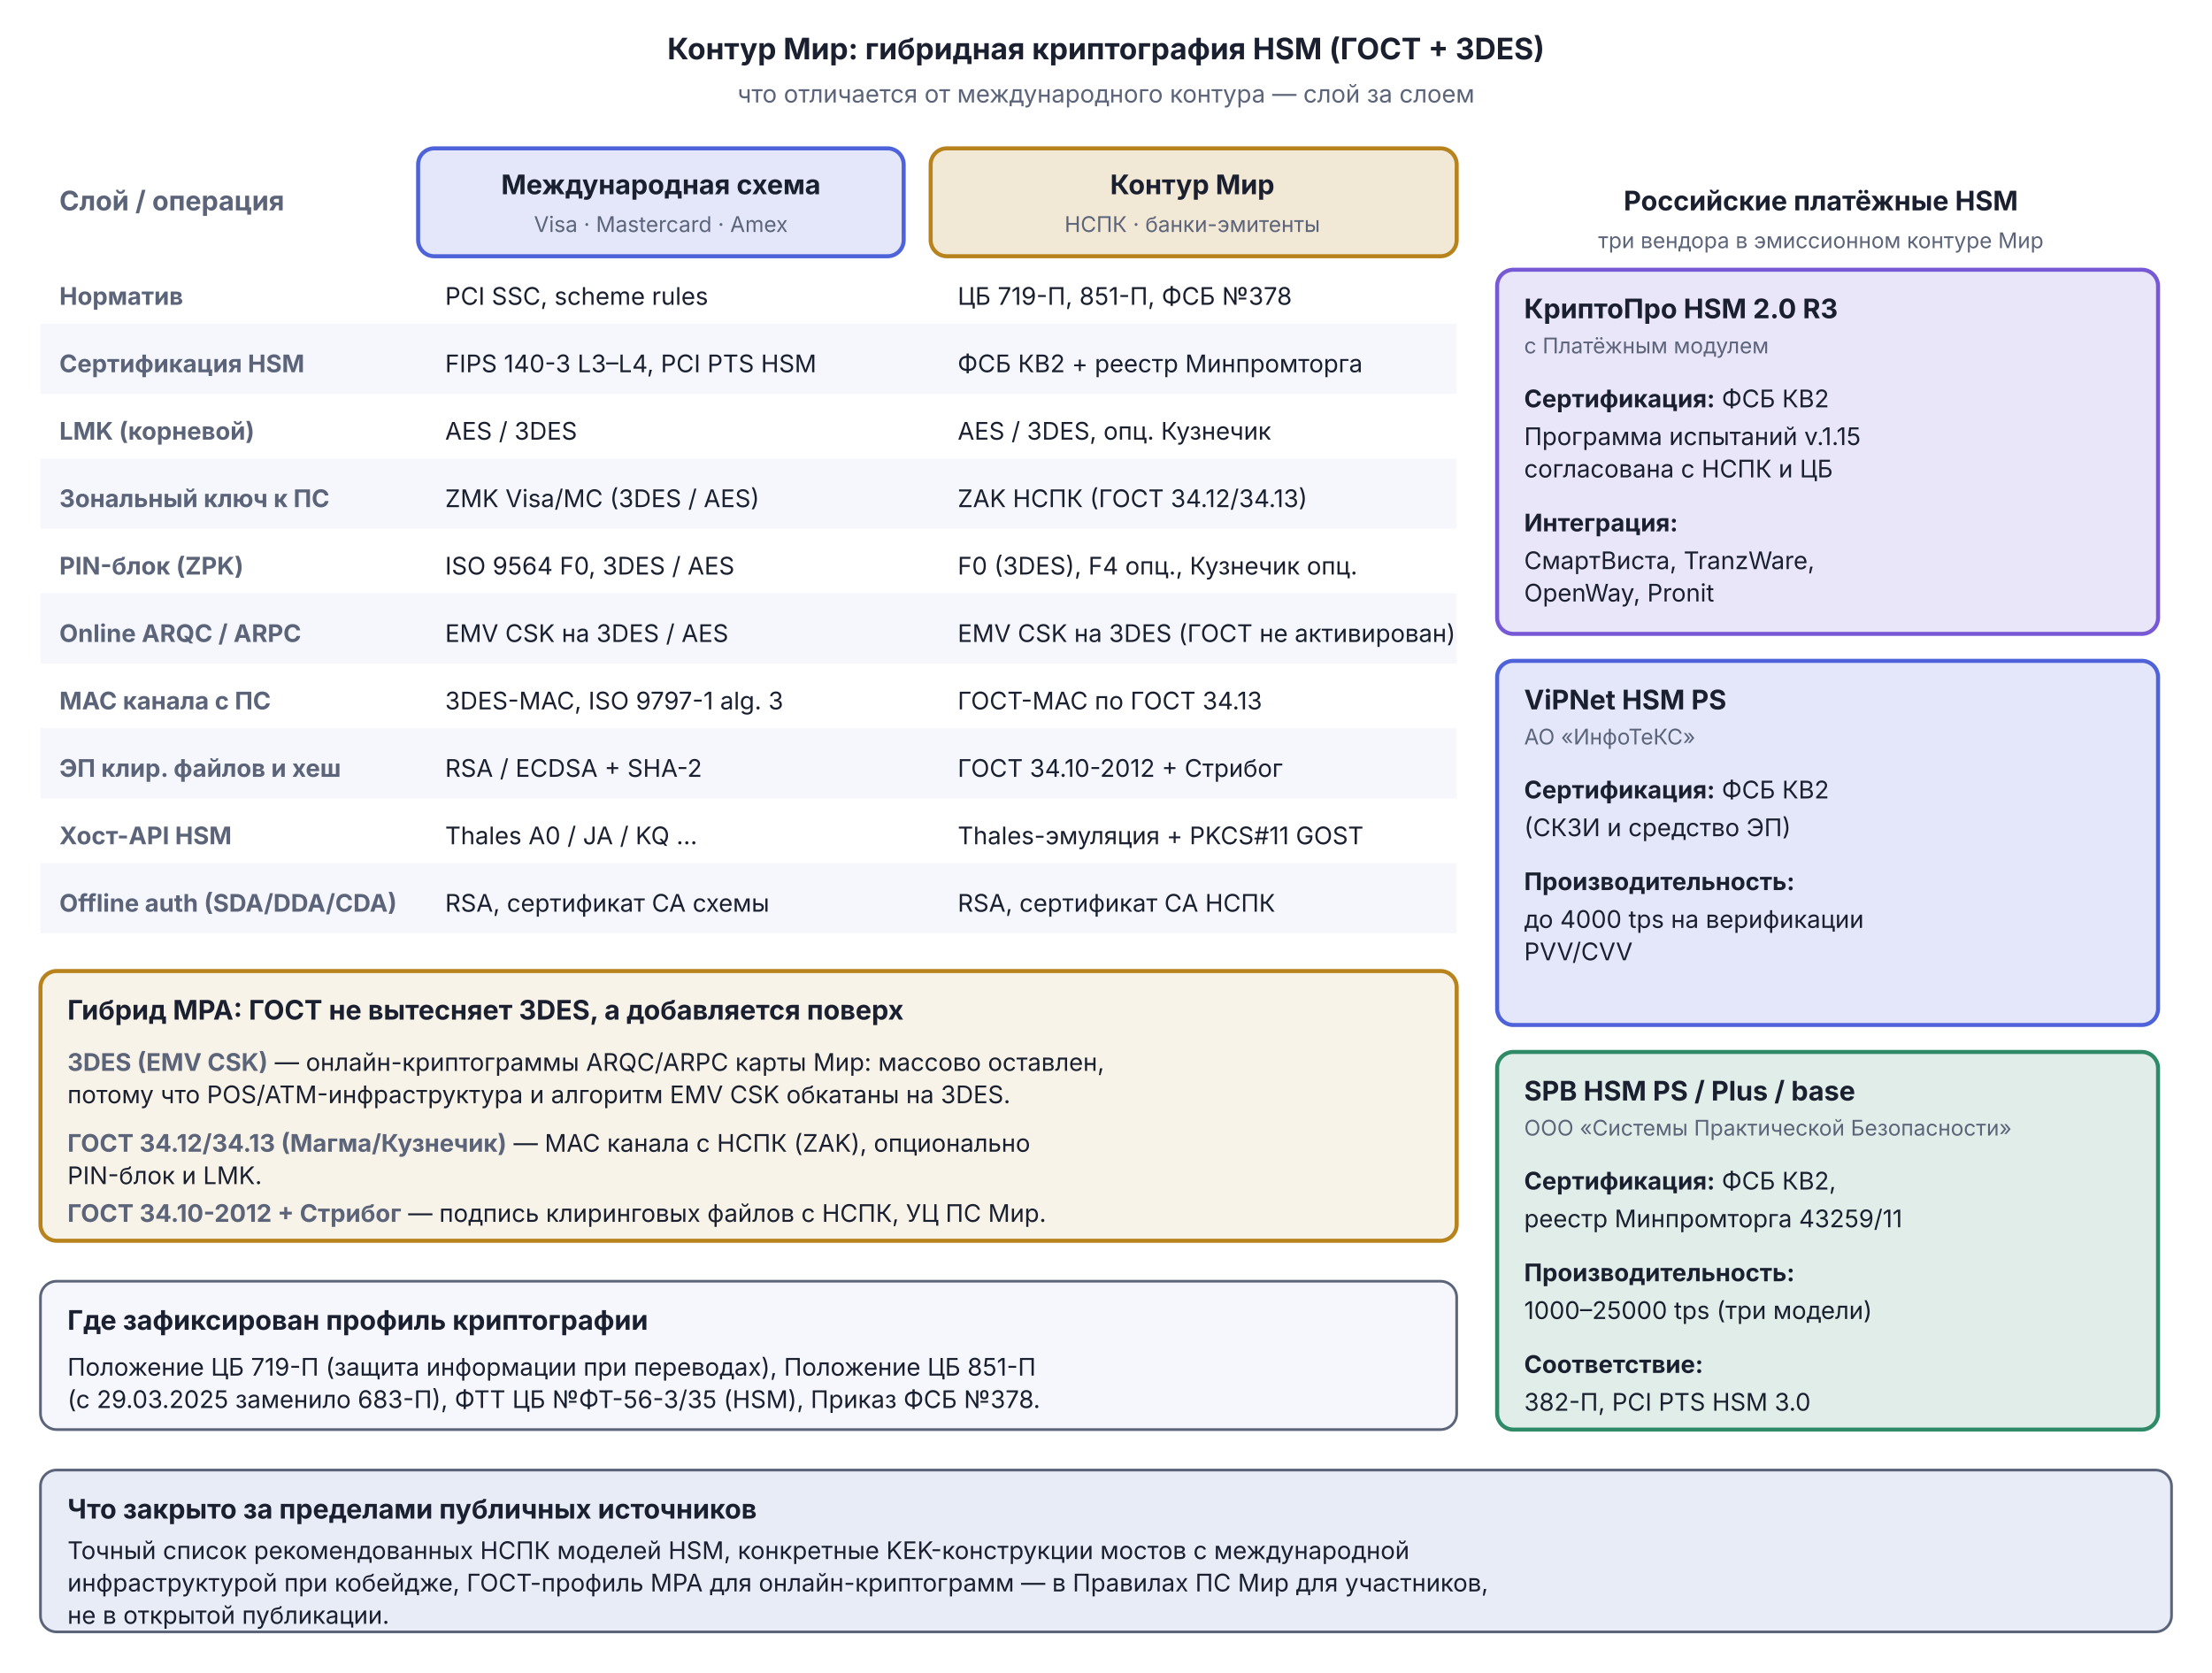
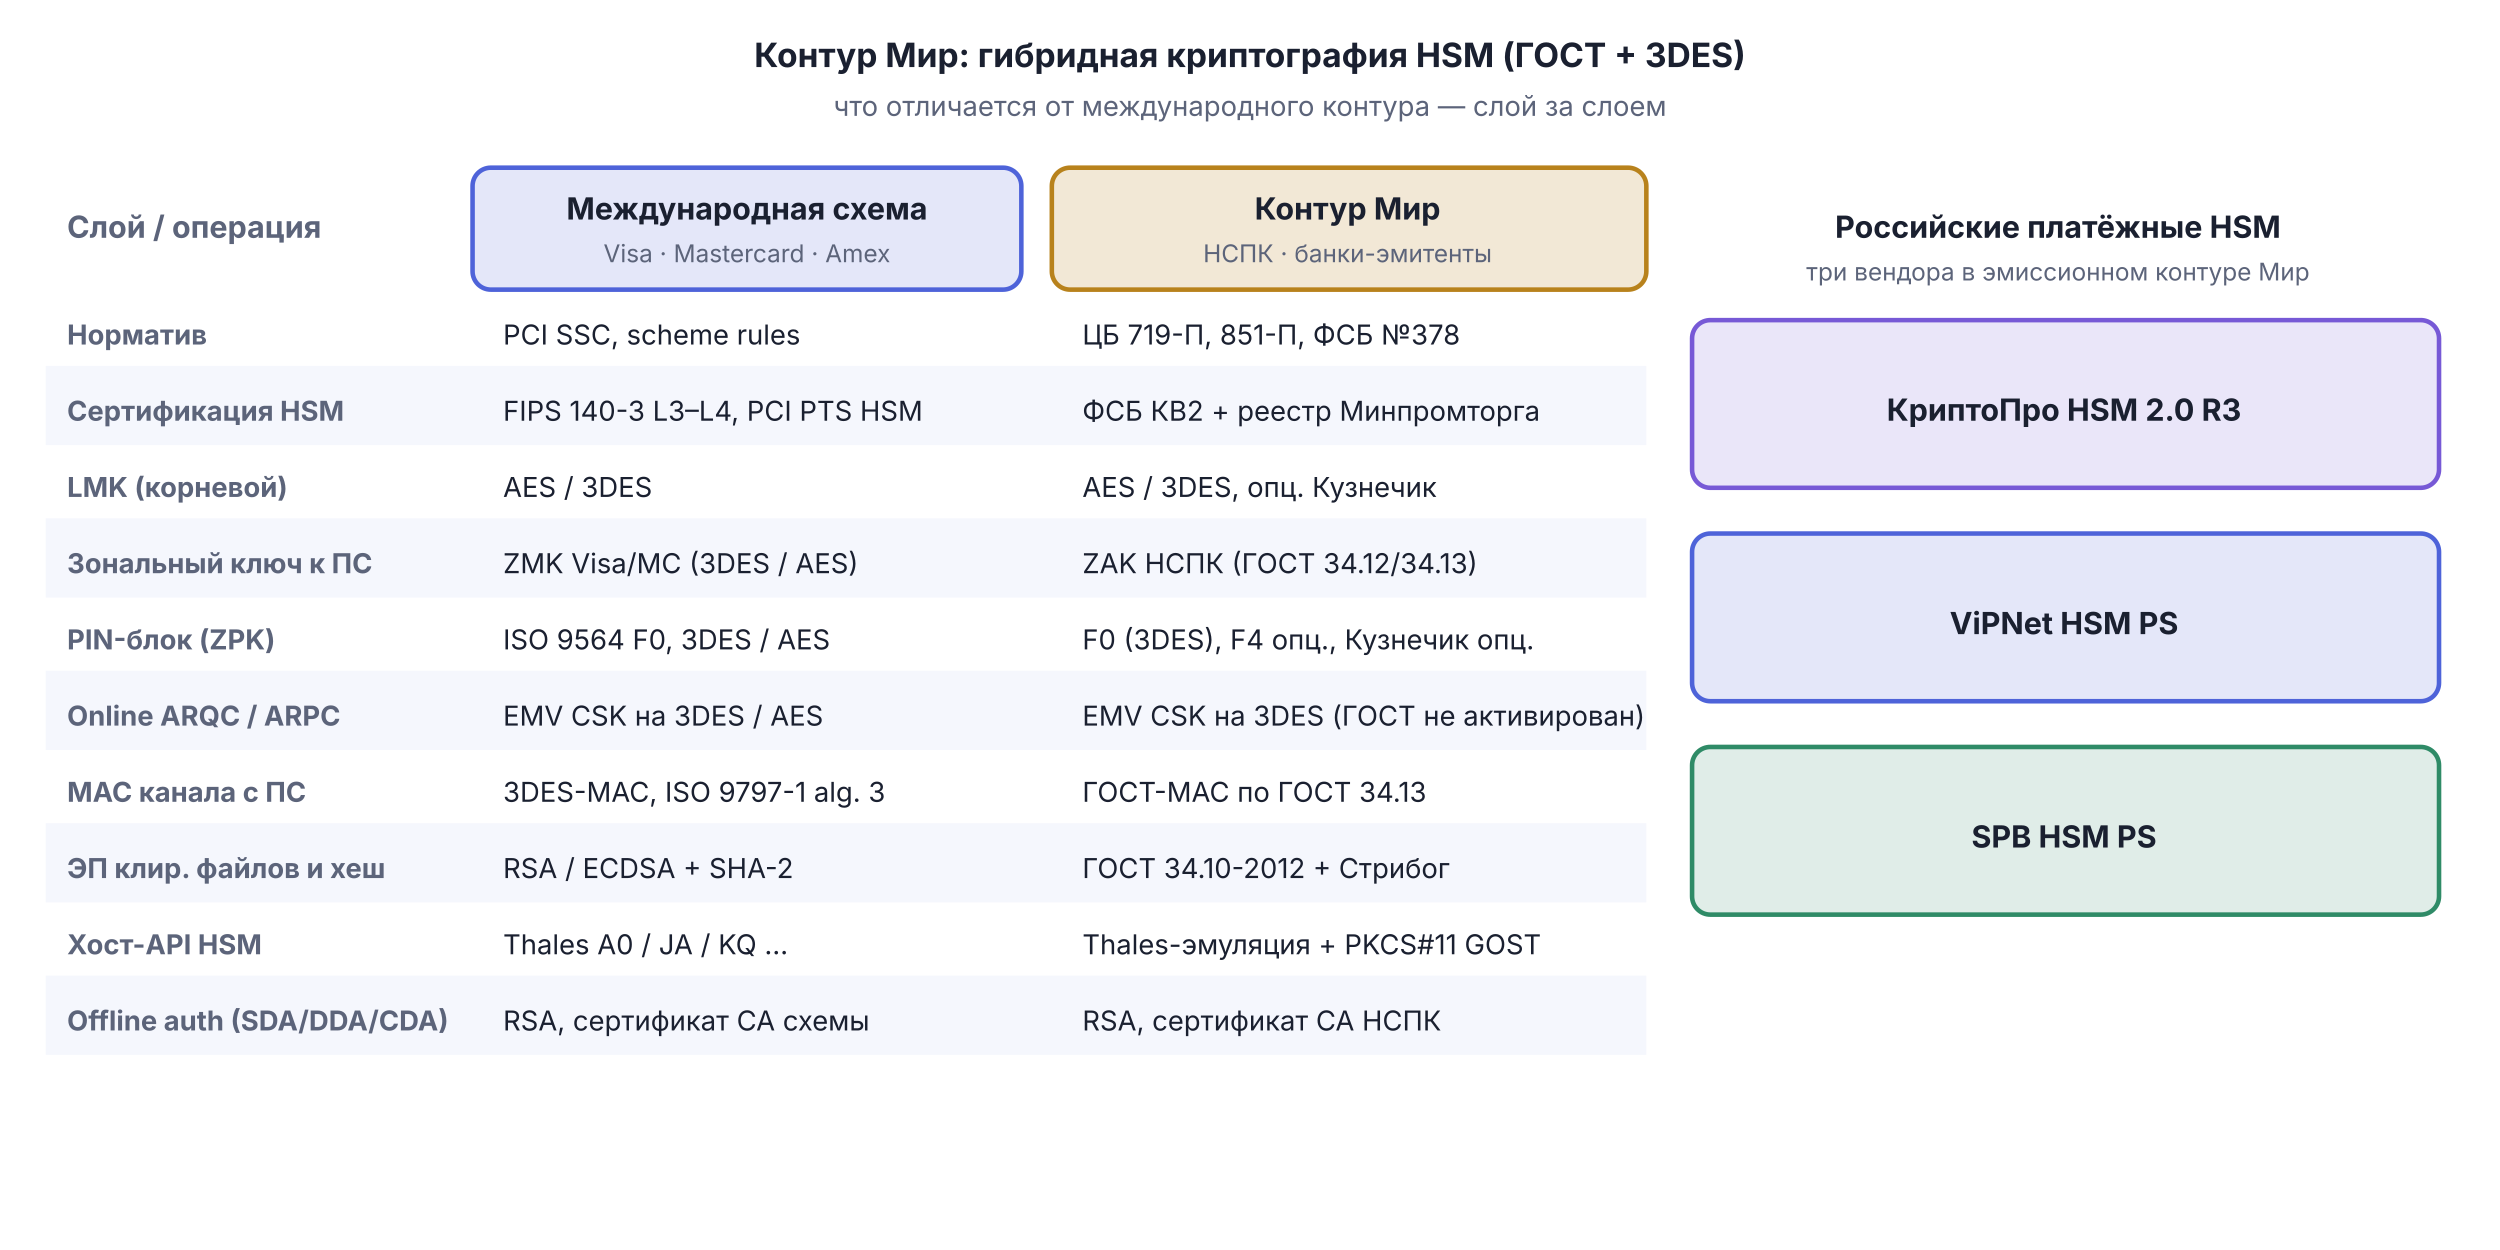
- <svg xmlns="http://www.w3.org/2000/svg" viewBox="0 0 820 620" width="820" height="620">
+ <svg xmlns="http://www.w3.org/2000/svg" viewBox="0 0 820 410" width="820" height="410">
  <text x="410" y="22" text-anchor="middle" font-family="Inter, -apple-system, BlinkMacSystemFont, 'Helvetica Neue', Arial, sans-serif" font-size="11" font-weight="bold" fill="#1A2030">Контур Мир: гибридная криптография HSM (ГОСТ + 3DES)</text>
  <text x="410" y="38" text-anchor="middle" font-family="Inter, -apple-system, BlinkMacSystemFont, 'Helvetica Neue', Arial, sans-serif" font-size="9" fill="#5C647A">что отличается от международного контура — слой за слоем</text>
  <text x="22" y="78" text-anchor="start" font-family="Inter, sans-serif" font-size="10" font-weight="bold" fill="#5C647A">Слой / операция</text>
  <rect x="155" y="55" width="180" height="40" rx="6" fill="#4E63D9" fill-opacity="0.15" stroke="#4E63D9" stroke-width="1.5" />
  <text x="245" y="72" text-anchor="middle" font-family="Inter, sans-serif" font-size="10" font-weight="bold" fill="#1A2030">Международная схема</text>
  <text x="245" y="86" text-anchor="middle" font-family="Inter, sans-serif" font-size="8" fill="#5C647A">Visa · Mastercard · Amex</text>
  <rect x="345" y="55" width="195" height="40" rx="6" fill="#B8821C" fill-opacity="0.18" stroke="#B8821C" stroke-width="1.5" />
  <text x="442" y="72" text-anchor="middle" font-family="Inter, sans-serif" font-size="10" font-weight="bold" fill="#1A2030">Контур Мир</text>
  <text x="442" y="86" text-anchor="middle" font-family="Inter, sans-serif" font-size="8" fill="#5C647A">НСПК · банки-эмитенты</text>
  <text x="22" y="113" text-anchor="start" font-family="Inter, sans-serif" font-size="9" font-weight="bold" fill="#5C647A">Норматив</text>
  <text x="165" y="113" text-anchor="start" font-family="Inter, sans-serif" font-size="9" fill="#1A2030">PCI SSC, scheme rules</text>
  <text x="355" y="113" text-anchor="start" font-family="Inter, sans-serif" font-size="9" fill="#1A2030">ЦБ 719-П, 851-П, ФСБ №378</text>
  <rect x="15" y="120" width="525" height="26" fill="#F5F7FD" />
  <text x="22" y="138" text-anchor="start" font-family="Inter, sans-serif" font-size="9" font-weight="bold" fill="#5C647A">Сертификация HSM</text>
  <text x="165" y="138" text-anchor="start" font-family="Inter, sans-serif" font-size="9" fill="#1A2030">FIPS 140-3 L3–L4, PCI PTS HSM</text>
  <text x="355" y="138" text-anchor="start" font-family="Inter, sans-serif" font-size="9" fill="#1A2030">ФСБ КВ2 + реестр Минпромторга</text>
  <text x="22" y="163" text-anchor="start" font-family="Inter, sans-serif" font-size="9" font-weight="bold" fill="#5C647A">LMK (корневой)</text>
  <text x="165" y="163" text-anchor="start" font-family="Inter, sans-serif" font-size="9" fill="#1A2030">AES / 3DES</text>
  <text x="355" y="163" text-anchor="start" font-family="Inter, sans-serif" font-size="9" fill="#1A2030">AES / 3DES, опц. Кузнечик</text>
  <rect x="15" y="170" width="525" height="26" fill="#F5F7FD" />
  <text x="22" y="188" text-anchor="start" font-family="Inter, sans-serif" font-size="9" font-weight="bold" fill="#5C647A">Зональный ключ к ПС</text>
  <text x="165" y="188" text-anchor="start" font-family="Inter, sans-serif" font-size="9" fill="#1A2030">ZMK Visa/MC (3DES / AES)</text>
  <text x="355" y="188" text-anchor="start" font-family="Inter, sans-serif" font-size="9" fill="#1A2030">ZAK НСПК (ГОСТ 34.12/34.13)</text>
  <text x="22" y="213" text-anchor="start" font-family="Inter, sans-serif" font-size="9" font-weight="bold" fill="#5C647A">PIN-блок (ZPK)</text>
  <text x="165" y="213" text-anchor="start" font-family="Inter, sans-serif" font-size="9" fill="#1A2030">ISO 9564 F0, 3DES / AES</text>
  <text x="355" y="213" text-anchor="start" font-family="Inter, sans-serif" font-size="9" fill="#1A2030">F0 (3DES), F4 опц., Кузнечик опц.</text>
  <rect x="15" y="220" width="525" height="26" fill="#F5F7FD" />
  <text x="22" y="238" text-anchor="start" font-family="Inter, sans-serif" font-size="9" font-weight="bold" fill="#5C647A">Online ARQC / ARPC</text>
  <text x="165" y="238" text-anchor="start" font-family="Inter, sans-serif" font-size="9" fill="#1A2030">EMV CSK на 3DES / AES</text>
  <text x="355" y="238" text-anchor="start" font-family="Inter, sans-serif" font-size="9" fill="#1A2030">EMV CSK на 3DES (ГОСТ не активирован)</text>
  <text x="22" y="263" text-anchor="start" font-family="Inter, sans-serif" font-size="9" font-weight="bold" fill="#5C647A">MAC канала с ПС</text>
  <text x="165" y="263" text-anchor="start" font-family="Inter, sans-serif" font-size="9" fill="#1A2030">3DES-MAC, ISO 9797-1 alg. 3</text>
  <text x="355" y="263" text-anchor="start" font-family="Inter, sans-serif" font-size="9" fill="#1A2030">ГОСТ-MAC по ГОСТ 34.13</text>
  <rect x="15" y="270" width="525" height="26" fill="#F5F7FD" />
  <text x="22" y="288" text-anchor="start" font-family="Inter, sans-serif" font-size="9" font-weight="bold" fill="#5C647A">ЭП клир. файлов и хеш</text>
  <text x="165" y="288" text-anchor="start" font-family="Inter, sans-serif" font-size="9" fill="#1A2030">RSA / ECDSA + SHA-2</text>
  <text x="355" y="288" text-anchor="start" font-family="Inter, sans-serif" font-size="9" fill="#1A2030">ГОСТ 34.10-2012 + Стрибог</text>
  <text x="22" y="313" text-anchor="start" font-family="Inter, sans-serif" font-size="9" font-weight="bold" fill="#5C647A">Хост-API HSM</text>
  <text x="165" y="313" text-anchor="start" font-family="Inter, sans-serif" font-size="9" fill="#1A2030">Thales A0 / JA / KQ ...</text>
  <text x="355" y="313" text-anchor="start" font-family="Inter, sans-serif" font-size="9" fill="#1A2030">Thales-эмуляция + PKCS#11 GOST</text>
  <rect x="15" y="320" width="525" height="26" fill="#F5F7FD" />
  <text x="22" y="338" text-anchor="start" font-family="Inter, sans-serif" font-size="9" font-weight="bold" fill="#5C647A">Offline auth (SDA/DDA/CDA)</text>
  <text x="165" y="338" text-anchor="start" font-family="Inter, sans-serif" font-size="9" fill="#1A2030">RSA, сертификат CA схемы</text>
  <text x="355" y="338" text-anchor="start" font-family="Inter, sans-serif" font-size="9" fill="#1A2030">RSA, сертификат CA НСПК</text>
-   <rect x="15" y="360" width="525" height="100" rx="6" fill="#B8821C" fill-opacity="0.10" stroke="#B8821C" stroke-width="1.5" />
-   <text x="25" y="378" text-anchor="start" font-family="Inter, sans-serif" font-size="10" font-weight="bold" fill="#1A2030">Гибрид MPA: ГОСТ не вытесняет 3DES, а добавляется поверх</text>
-   <text x="25" y="397" text-anchor="start" font-family="Inter, sans-serif" font-size="9" fill="#1A2030">
-     <tspan font-weight="bold" fill="#5C647A">3DES (EMV CSK)</tspan> — онлайн-криптограммы ARQC/ARPC карты Мир: массово оставлен,</text>
-   <text x="25" y="409" text-anchor="start" font-family="Inter, sans-serif" font-size="9" fill="#1A2030">потому что POS/ATM-инфраструктура и алгоритм EMV CSK обкатаны на 3DES.</text>
-   <text x="25" y="427" text-anchor="start" font-family="Inter, sans-serif" font-size="9" fill="#1A2030">
-     <tspan font-weight="bold" fill="#5C647A">ГОСТ 34.12/34.13 (Магма/Кузнечик)</tspan> — MAC канала с НСПК (ZAK), опционально</text>
-   <text x="25" y="439" text-anchor="start" font-family="Inter, sans-serif" font-size="9" fill="#1A2030">PIN-блок и LMK.</text>
-   <text x="25" y="453" text-anchor="start" font-family="Inter, sans-serif" font-size="9" fill="#1A2030">
-     <tspan font-weight="bold" fill="#5C647A">ГОСТ 34.10-2012 + Стрибог</tspan> — подпись клиринговых файлов с НСПК, УЦ ПС Мир.</text>
-   <rect x="15" y="475" width="525" height="55" rx="6" fill="#F5F7FD" stroke="#5C647A" stroke-width="1" />
-   <text x="25" y="493" text-anchor="start" font-family="Inter, sans-serif" font-size="10" font-weight="bold" fill="#1A2030">Где зафиксирован профиль криптографии</text>
-   <text x="25" y="510" text-anchor="start" font-family="Inter, sans-serif" font-size="9" fill="#1A2030">Положение ЦБ 719-П (защита информации при переводах), Положение ЦБ 851-П</text>
-   <text x="25" y="522" text-anchor="start" font-family="Inter, sans-serif" font-size="9" fill="#1A2030">(с 29.03.2025 заменило 683-П), ФТТ ЦБ №ФТ-56-3/35 (HSM), Приказ ФСБ №378.</text>
  <text x="675" y="78" text-anchor="middle" font-family="Inter, sans-serif" font-size="10" font-weight="bold" fill="#1A2030">Российские платёжные HSM</text>
  <text x="675" y="92" text-anchor="middle" font-family="Inter, sans-serif" font-size="8" fill="#5C647A">три вендора в эмиссионном контуре Мир</text>
-   <rect x="555" y="100" width="245" height="135" rx="6" fill="#7759D6" fill-opacity="0.15" stroke="#7759D6" stroke-width="1.5" />
-   <text x="565" y="118" text-anchor="start" font-family="Inter, sans-serif" font-size="10" font-weight="bold" fill="#1A2030">КриптоПро HSM 2.0 R3</text>
-   <text x="565" y="131" text-anchor="start" font-family="Inter, sans-serif" font-size="8" fill="#5C647A">с Платёжным модулем</text>
-   <text x="565" y="151" text-anchor="start" font-family="Inter, sans-serif" font-size="9" fill="#1A2030">
-     <tspan font-weight="bold">Сертификация:</tspan> ФСБ КВ2</text>
-   <text x="565" y="165" text-anchor="start" font-family="Inter, sans-serif" font-size="9" fill="#1A2030">Программа испытаний v.1.15</text>
-   <text x="565" y="177" text-anchor="start" font-family="Inter, sans-serif" font-size="9" fill="#1A2030">согласована с НСПК и ЦБ</text>
-   <text x="565" y="197" text-anchor="start" font-family="Inter, sans-serif" font-size="9" fill="#1A2030">
-     <tspan font-weight="bold">Интеграция:</tspan>
-   </text>
-   <text x="565" y="211" text-anchor="start" font-family="Inter, sans-serif" font-size="9" fill="#1A2030">СмартВиста, TranzWare,</text>
-   <text x="565" y="223" text-anchor="start" font-family="Inter, sans-serif" font-size="9" fill="#1A2030">OpenWay, Pronit</text>
-   <rect x="555" y="245" width="245" height="135" rx="6" fill="#4E63D9" fill-opacity="0.15" stroke="#4E63D9" stroke-width="1.5" />
-   <text x="565" y="263" text-anchor="start" font-family="Inter, sans-serif" font-size="10" font-weight="bold" fill="#1A2030">ViPNet HSM PS</text>
-   <text x="565" y="276" text-anchor="start" font-family="Inter, sans-serif" font-size="8" fill="#5C647A">АО «ИнфоТеКС»</text>
-   <text x="565" y="296" text-anchor="start" font-family="Inter, sans-serif" font-size="9" fill="#1A2030">
-     <tspan font-weight="bold">Сертификация:</tspan> ФСБ КВ2</text>
-   <text x="565" y="310" text-anchor="start" font-family="Inter, sans-serif" font-size="9" fill="#1A2030">(СКЗИ и средство ЭП)</text>
-   <text x="565" y="330" text-anchor="start" font-family="Inter, sans-serif" font-size="9" fill="#1A2030">
-     <tspan font-weight="bold">Производительность:</tspan>
-   </text>
-   <text x="565" y="344" text-anchor="start" font-family="Inter, sans-serif" font-size="9" fill="#1A2030">до 4000 tps на верификации</text>
-   <text x="565" y="356" text-anchor="start" font-family="Inter, sans-serif" font-size="9" fill="#1A2030">PVV/CVV</text>
-   <rect x="555" y="390" width="245" height="140" rx="6" fill="#2F8B67" fill-opacity="0.15" stroke="#2F8B67" stroke-width="1.5" />
-   <text x="565" y="408" text-anchor="start" font-family="Inter, sans-serif" font-size="10" font-weight="bold" fill="#1A2030">SPB HSM PS / Plus / base</text>
-   <text x="565" y="421" text-anchor="start" font-family="Inter, sans-serif" font-size="8" fill="#5C647A">ООО «Системы Практической Безопасности»</text>
-   <text x="565" y="441" text-anchor="start" font-family="Inter, sans-serif" font-size="9" fill="#1A2030">
-     <tspan font-weight="bold">Сертификация:</tspan> ФСБ КВ2,</text>
-   <text x="565" y="455" text-anchor="start" font-family="Inter, sans-serif" font-size="9" fill="#1A2030">реестр Минпромторга 43259/11</text>
-   <text x="565" y="475" text-anchor="start" font-family="Inter, sans-serif" font-size="9" fill="#1A2030">
-     <tspan font-weight="bold">Производительность:</tspan>
-   </text>
-   <text x="565" y="489" text-anchor="start" font-family="Inter, sans-serif" font-size="9" fill="#1A2030">1000–25000 tps (три модели)</text>
-   <text x="565" y="509" text-anchor="start" font-family="Inter, sans-serif" font-size="9" fill="#1A2030">
-     <tspan font-weight="bold">Соответствие:</tspan>
-   </text>
-   <text x="565" y="523" text-anchor="start" font-family="Inter, sans-serif" font-size="9" fill="#1A2030">382-П, PCI PTS HSM 3.0</text>
-   <rect x="15" y="545" width="790" height="60" rx="6" fill="#E8ECF7" stroke="#5C647A" stroke-width="1" />
-   <text x="25" y="563" text-anchor="start" font-family="Inter, sans-serif" font-size="10" font-weight="bold" fill="#1A2030">Что закрыто за пределами публичных источников</text>
-   <text x="25" y="578" text-anchor="start" font-family="Inter, sans-serif" font-size="9" fill="#1A2030">Точный список рекомендованных НСПК моделей HSM, конкретные KEK-конструкции мостов с международной</text>
-   <text x="25" y="590" text-anchor="start" font-family="Inter, sans-serif" font-size="9" fill="#1A2030">инфраструктурой при кобейдже, ГОСТ-профиль MPA для онлайн-криптограмм — в Правилах ПС Мир для участников,</text>
-   <text x="25" y="602" text-anchor="start" font-family="Inter, sans-serif" font-size="9" fill="#1A2030">не в открытой публикации.</text>
+   <rect x="555" y="105" width="245" height="55" rx="6" fill="#7759D6" fill-opacity="0.15" stroke="#7759D6" stroke-width="1.5" />
+   <text x="677" y="138" text-anchor="middle" font-family="Inter, sans-serif" font-size="10" font-weight="bold" fill="#1A2030">КриптоПро HSM 2.0 R3</text>
+   <rect x="555" y="175" width="245" height="55" rx="6" fill="#4E63D9" fill-opacity="0.15" stroke="#4E63D9" stroke-width="1.5" />
+   <text x="677" y="208" text-anchor="middle" font-family="Inter, sans-serif" font-size="10" font-weight="bold" fill="#1A2030">ViPNet HSM PS</text>
+   <rect x="555" y="245" width="245" height="55" rx="6" fill="#2F8B67" fill-opacity="0.15" stroke="#2F8B67" stroke-width="1.5" />
+   <text x="677" y="278" text-anchor="middle" font-family="Inter, sans-serif" font-size="10" font-weight="bold" fill="#1A2030">SPB HSM PS</text>
</svg>
